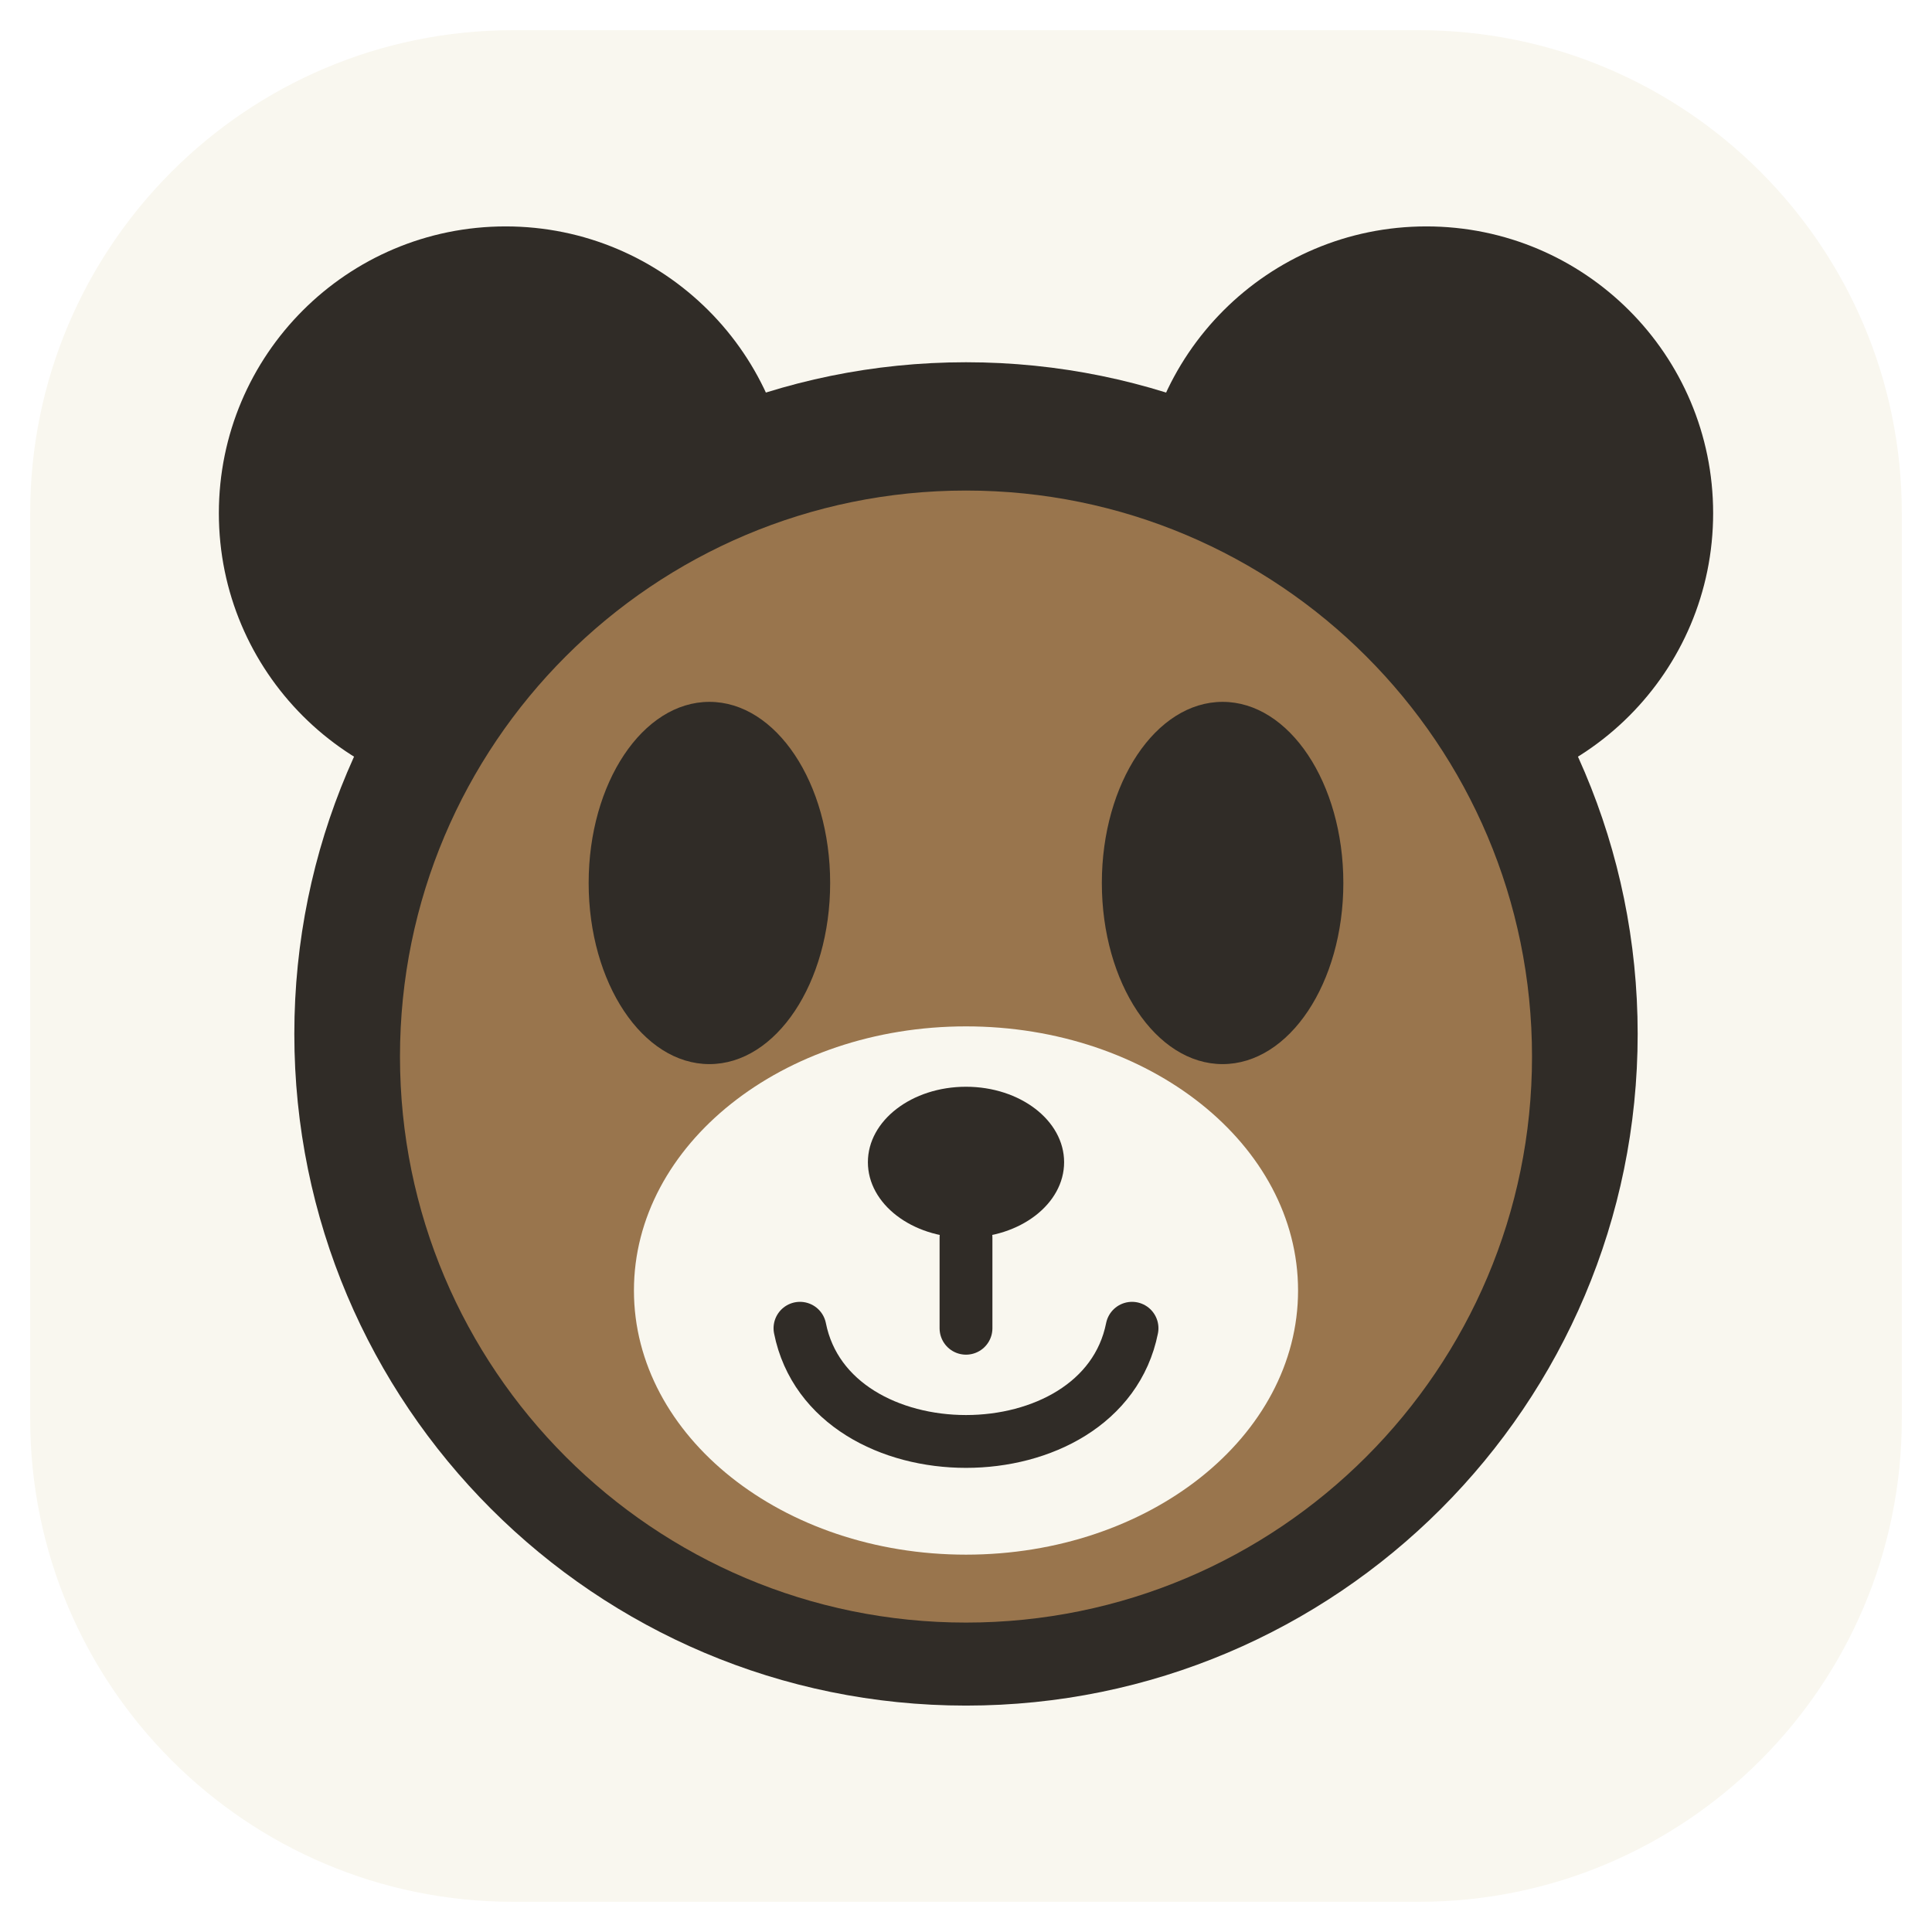
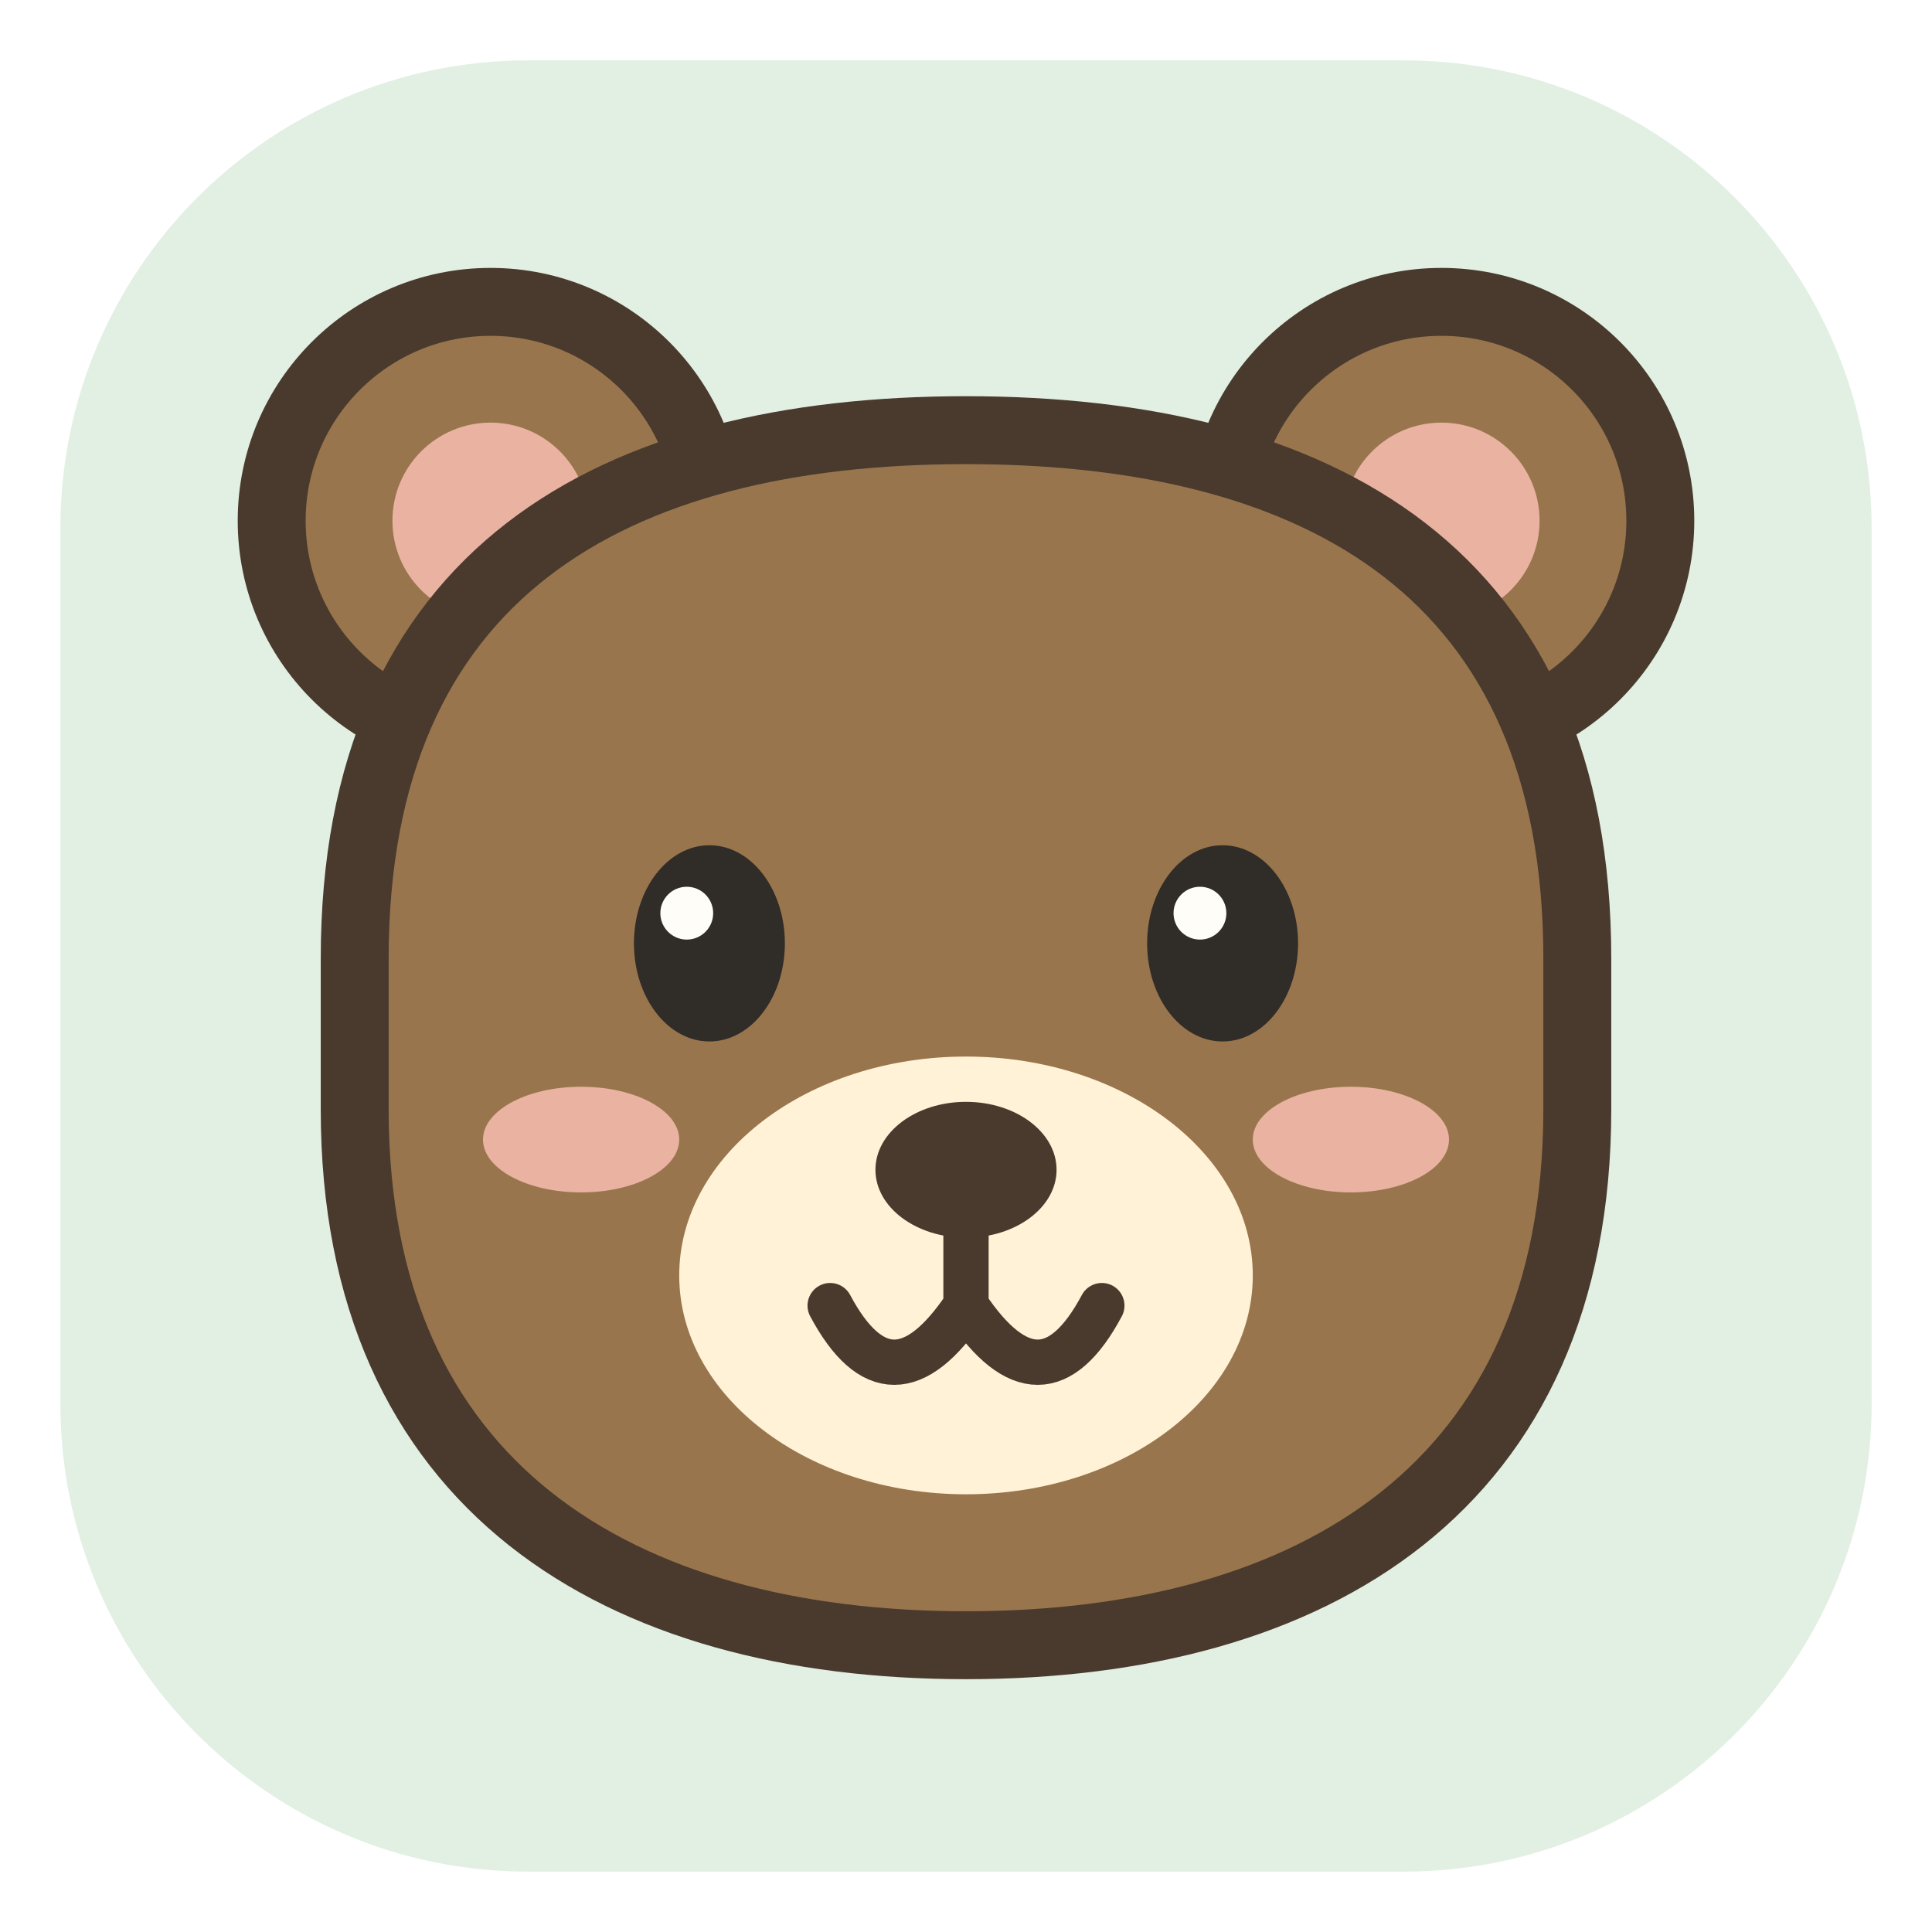
<svg xmlns="http://www.w3.org/2000/svg" width="256" height="256" viewBox="0 0 256 256">
-   <rect x="4" y="4" width="248" height="248" rx="64" fill="#f9f7ef" />
-   <circle cx="67" cy="68" r="38" fill="#302c27" />
-   <circle cx="189" cy="68" r="38" fill="#302c27" />
-   <circle cx="128" cy="137" r="89" fill="#302c27" />
-   <circle cx="128" cy="140" r="75" fill="#99754d" />
-   <ellipse cx="94" cy="117" rx="16" ry="24" fill="#302c27" />
-   <ellipse cx="162" cy="117" rx="16" ry="24" fill="#302c27" />
-   <ellipse cx="128" cy="171" rx="44" ry="35" fill="#f9f7ef" />
-   <ellipse cx="128" cy="154" rx="13" ry="10" fill="#302c27" />
-   <path d="M128 164v12m-22 0c4 20 40 20 44 0" fill="none" stroke="#302c27" stroke-width="7" stroke-linecap="round" />
+   <rect x="8" y="8" width="240" height="240" rx="62" fill="#e2efe3" />
+   <g stroke="#493a2d" stroke-width="9" stroke-linejoin="round">
+     <circle cx="65" cy="69" r="29" fill="#99754d" />
+     <circle cx="191" cy="69" r="29" fill="#99754d" />
+     <circle cx="65" cy="69" r="13" fill="#e9b2a1" stroke="none" />
+     <circle cx="191" cy="69" r="13" fill="#e9b2a1" stroke="none" />
+     <path d="M47 127C47 76 81 57 128 57S209 76 209 127V147C209 197 174 218 128 218S47 197 47 147Z" fill="#99754d" />
+   </g>
+   <ellipse cx="94" cy="125" rx="10" ry="13" fill="#302c27" />
+   <ellipse cx="162" cy="125" rx="10" ry="13" fill="#302c27" />
+   <circle cx="91" cy="121" r="3.5" fill="#fffdf7" />
+   <circle cx="159" cy="121" r="3.5" fill="#fffdf7" />
+   <ellipse cx="77" cy="151" rx="13" ry="7" fill="#e9b2a1" />
+   <ellipse cx="179" cy="151" rx="13" ry="7" fill="#e9b2a1" />
+   <ellipse cx="128" cy="169" rx="38" ry="29" fill="#fff2d6" />
+   <ellipse cx="128" cy="155" rx="12" ry="9" fill="#493a2d" />
+   <path d="M128 163v10m-18 0q8 15 18 0q10 15 18 0" fill="none" stroke="#493a2d" stroke-width="6" stroke-linecap="round" />
</svg>
